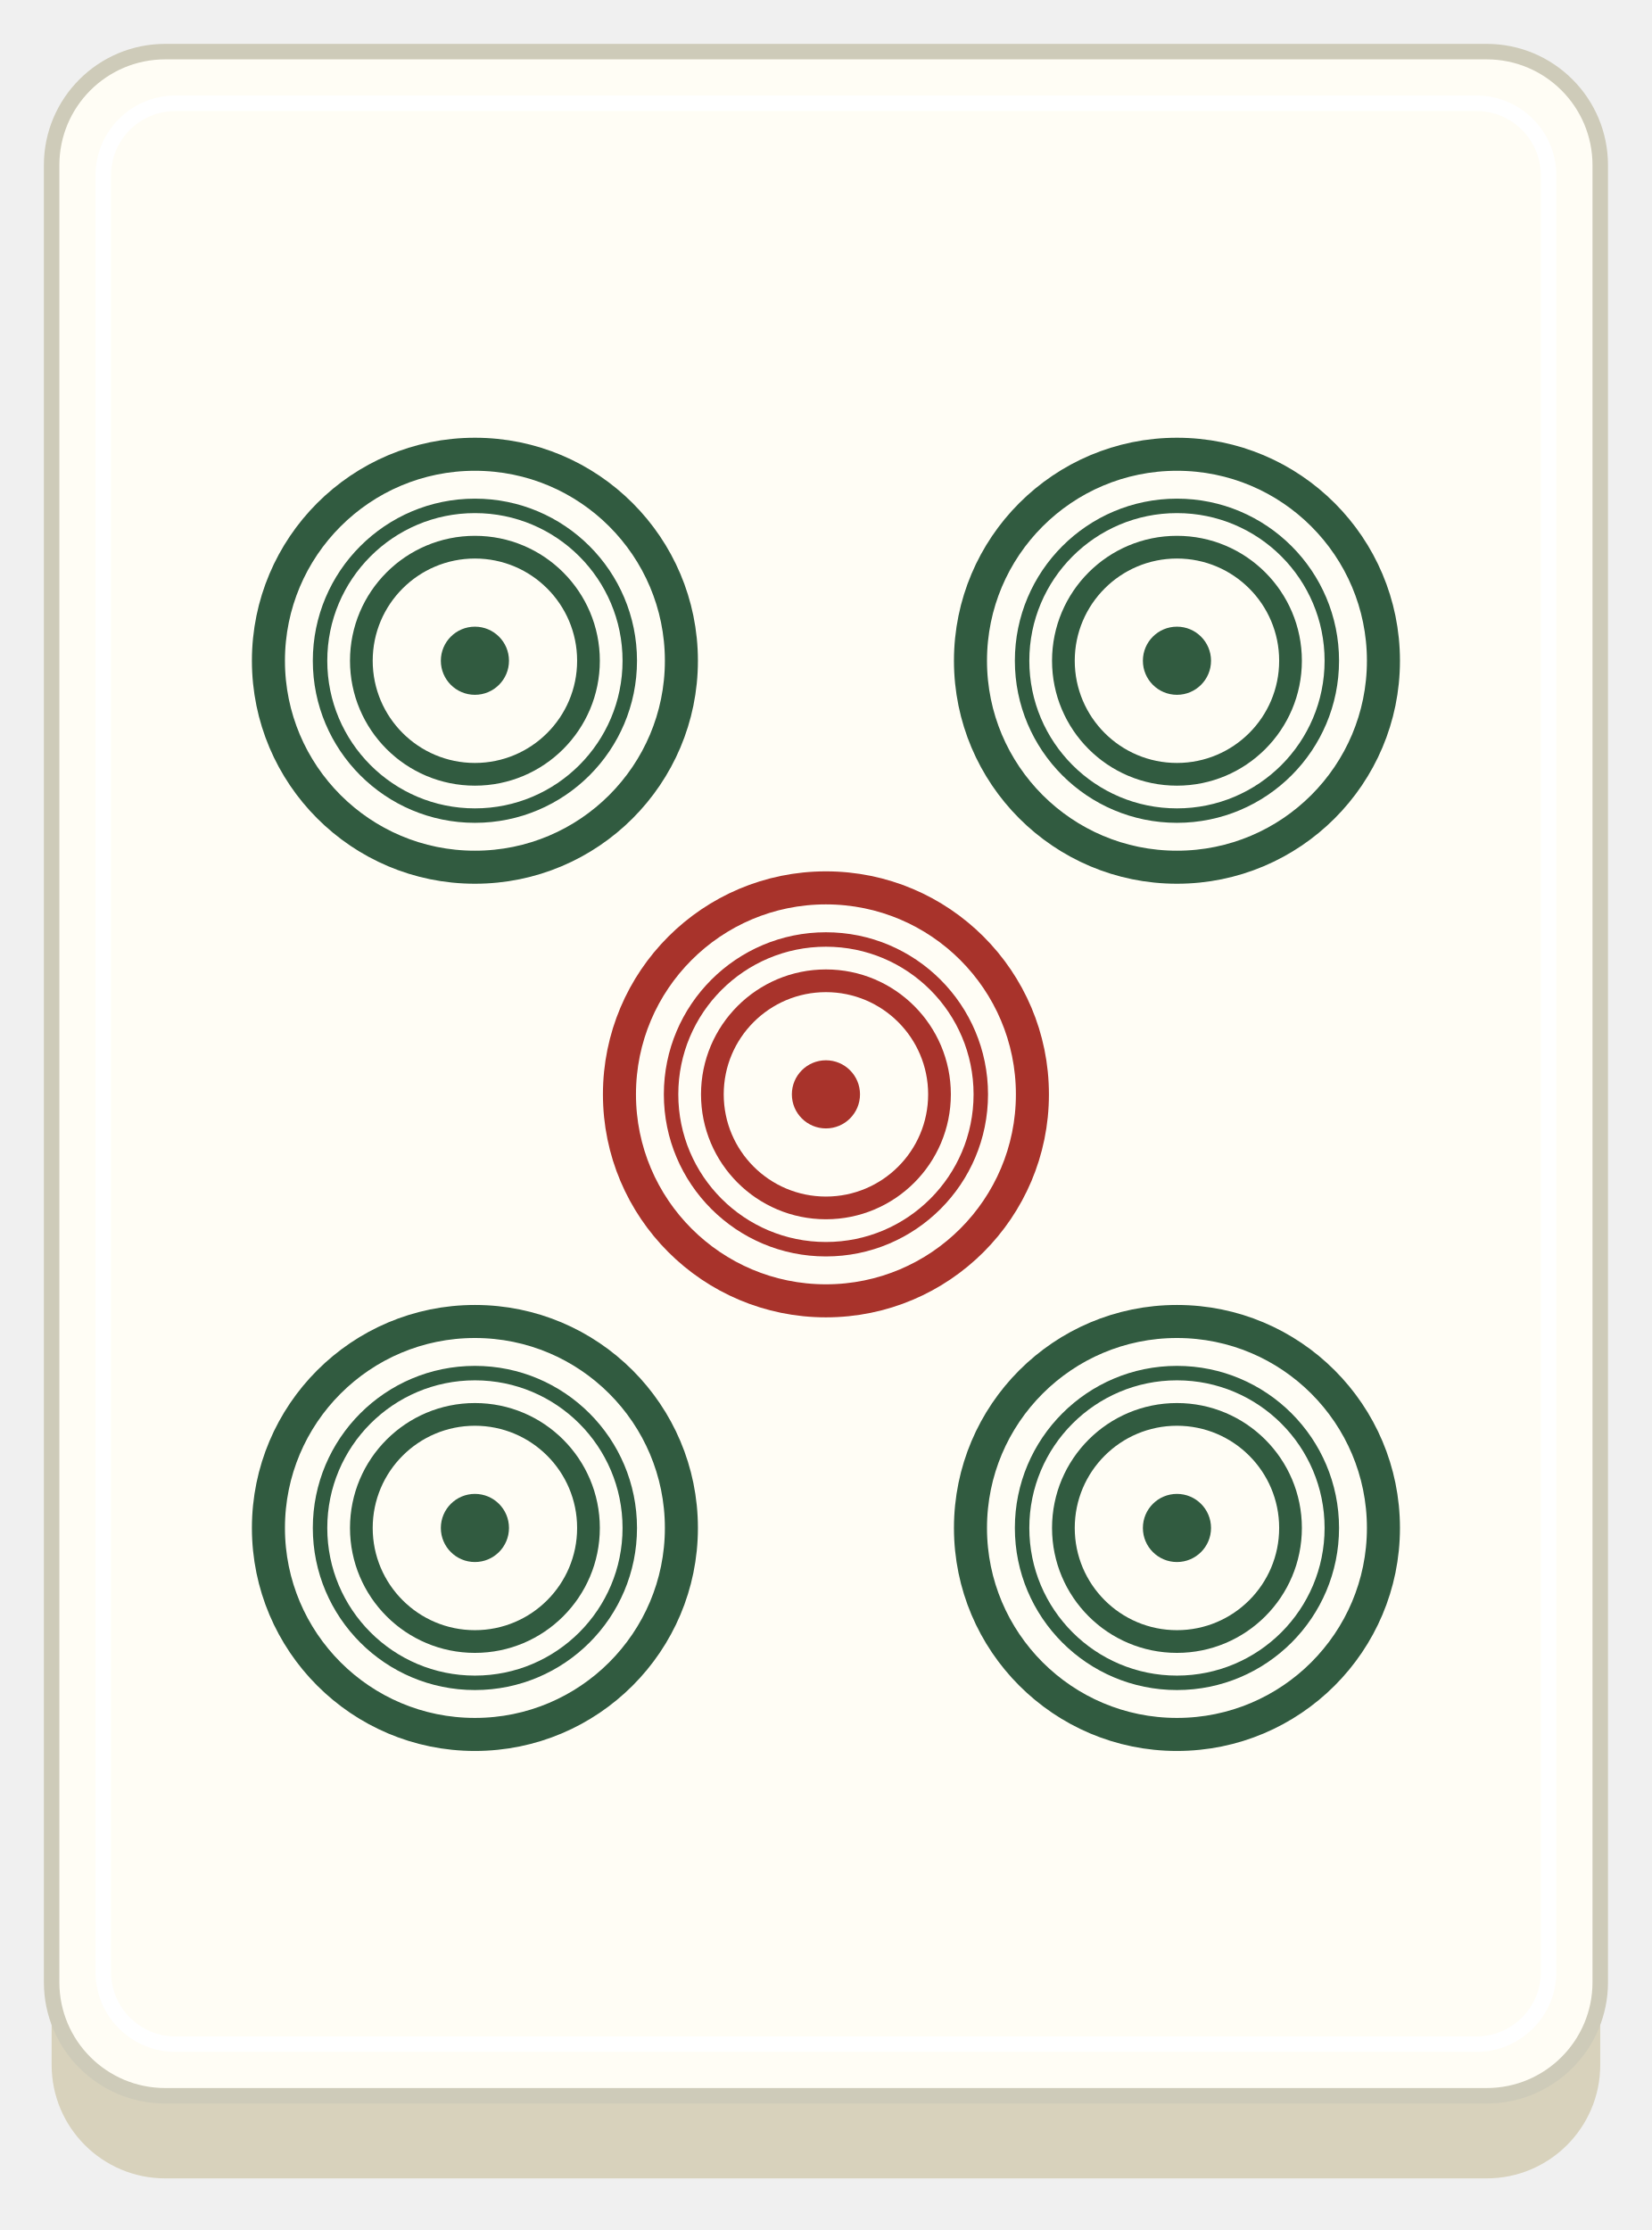
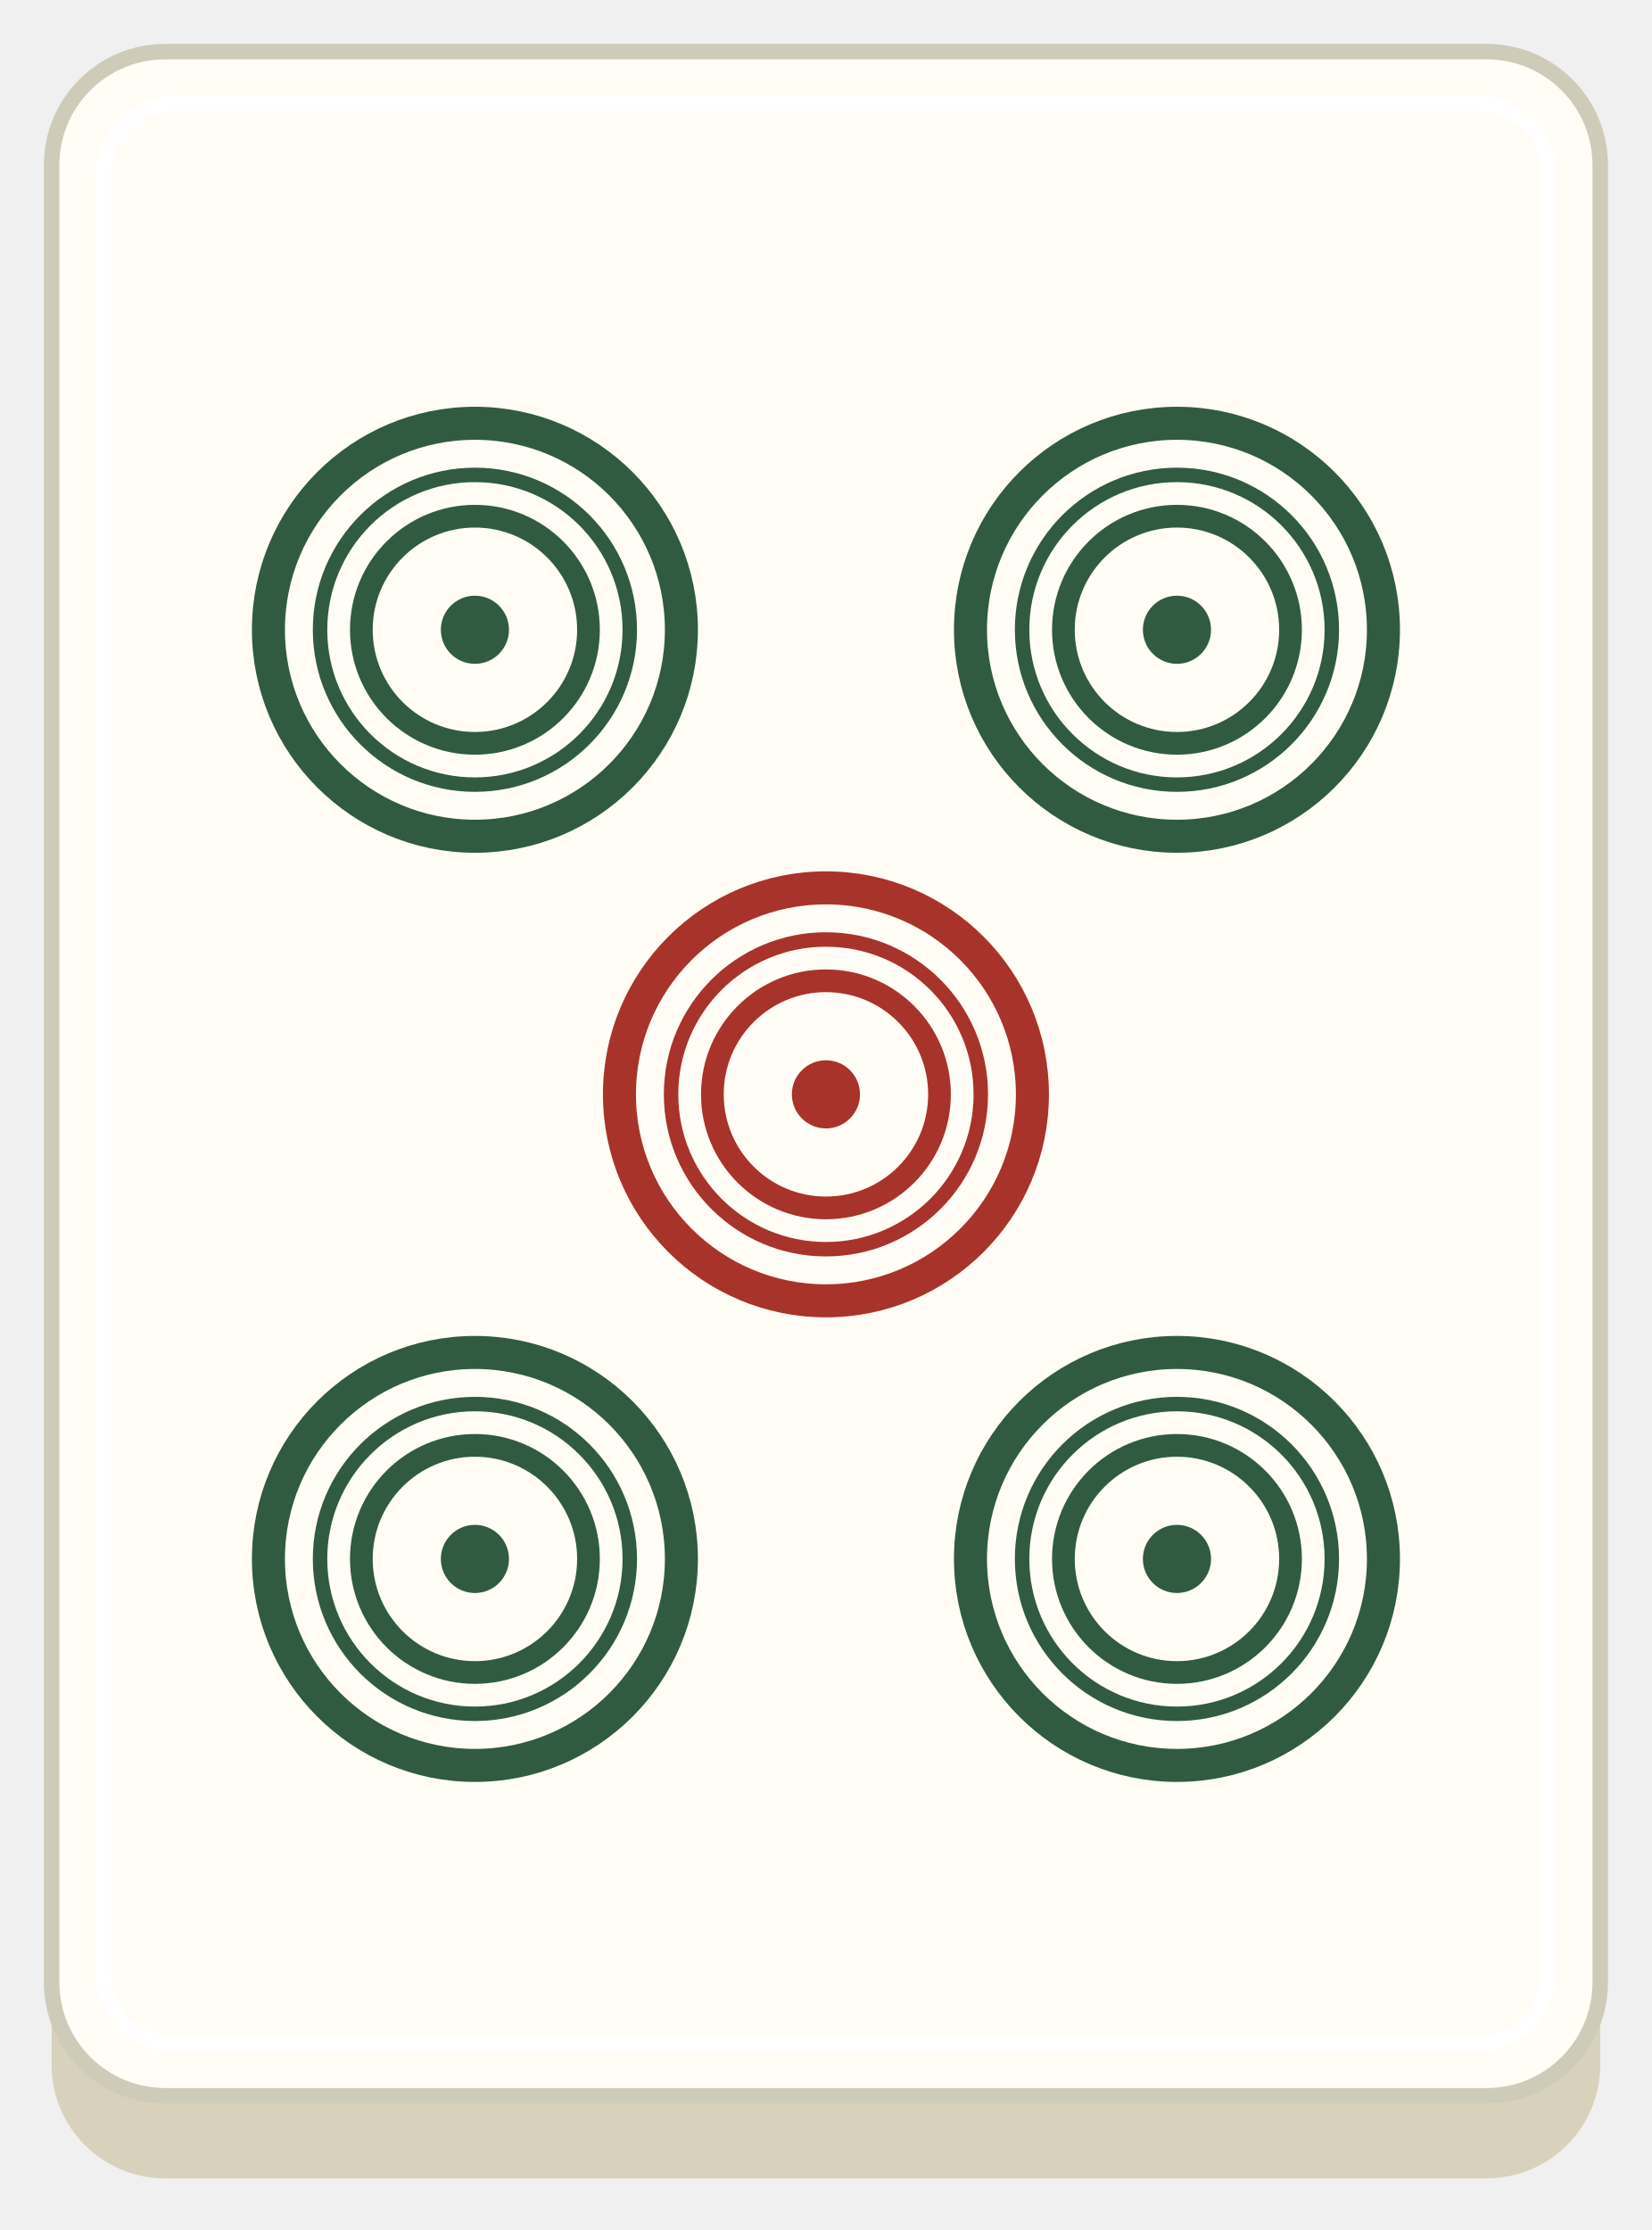
<svg xmlns="http://www.w3.org/2000/svg" viewBox="0 0 160 216" width="160" height="216" data-suit="tong" data-rank="5" role="img" aria-label="五筒">
  <rect x="5" y="13" width="150" height="198" rx="11" fill="#d8d2bc" />
  <rect x="5" y="5" width="150" height="198" rx="11" fill="#fffdf5" stroke="#cecbb9" stroke-width="1.5" />
  <rect x="10" y="10" width="140" height="188" rx="7" fill="none" stroke="#ffffff" stroke-width="1.5" />
-   <g data-pip="1" transform="translate(46 64)">
+   <g data-pip="1" transform="translate(46 61)">
    <circle r="20" fill="none" stroke="#315b40" stroke-width="3.2" />
    <circle r="15" fill="none" stroke="#315b40" stroke-width="1.4" />
    <circle r="11" fill="none" stroke="#315b40" stroke-width="2.2" />
    <circle r="3.3" fill="#315b40" />
  </g>
-   <g data-pip="2" transform="translate(114 64)">
+   <g data-pip="2" transform="translate(114 61)">
    <circle r="20" fill="none" stroke="#315b40" stroke-width="3.2" />
    <circle r="15" fill="none" stroke="#315b40" stroke-width="1.4" />
    <circle r="11" fill="none" stroke="#315b40" stroke-width="2.2" />
    <circle r="3.3" fill="#315b40" />
  </g>
  <g data-pip="3" transform="translate(80 106)">
    <circle r="20" fill="none" stroke="#a8332b" stroke-width="3.2" />
    <circle r="15" fill="none" stroke="#a8332b" stroke-width="1.4" />
    <circle r="11" fill="none" stroke="#a8332b" stroke-width="2.2" />
    <circle r="3.3" fill="#a8332b" />
  </g>
-   <g data-pip="4" transform="translate(46 148)">
+   <g data-pip="4" transform="translate(46 151)">
    <circle r="20" fill="none" stroke="#315b40" stroke-width="3.2" />
    <circle r="15" fill="none" stroke="#315b40" stroke-width="1.4" />
    <circle r="11" fill="none" stroke="#315b40" stroke-width="2.2" />
    <circle r="3.3" fill="#315b40" />
  </g>
-   <g data-pip="5" transform="translate(114 148)">
+   <g data-pip="5" transform="translate(114 151)">
    <circle r="20" fill="none" stroke="#315b40" stroke-width="3.2" />
    <circle r="15" fill="none" stroke="#315b40" stroke-width="1.4" />
    <circle r="11" fill="none" stroke="#315b40" stroke-width="2.2" />
    <circle r="3.3" fill="#315b40" />
  </g>
</svg>
